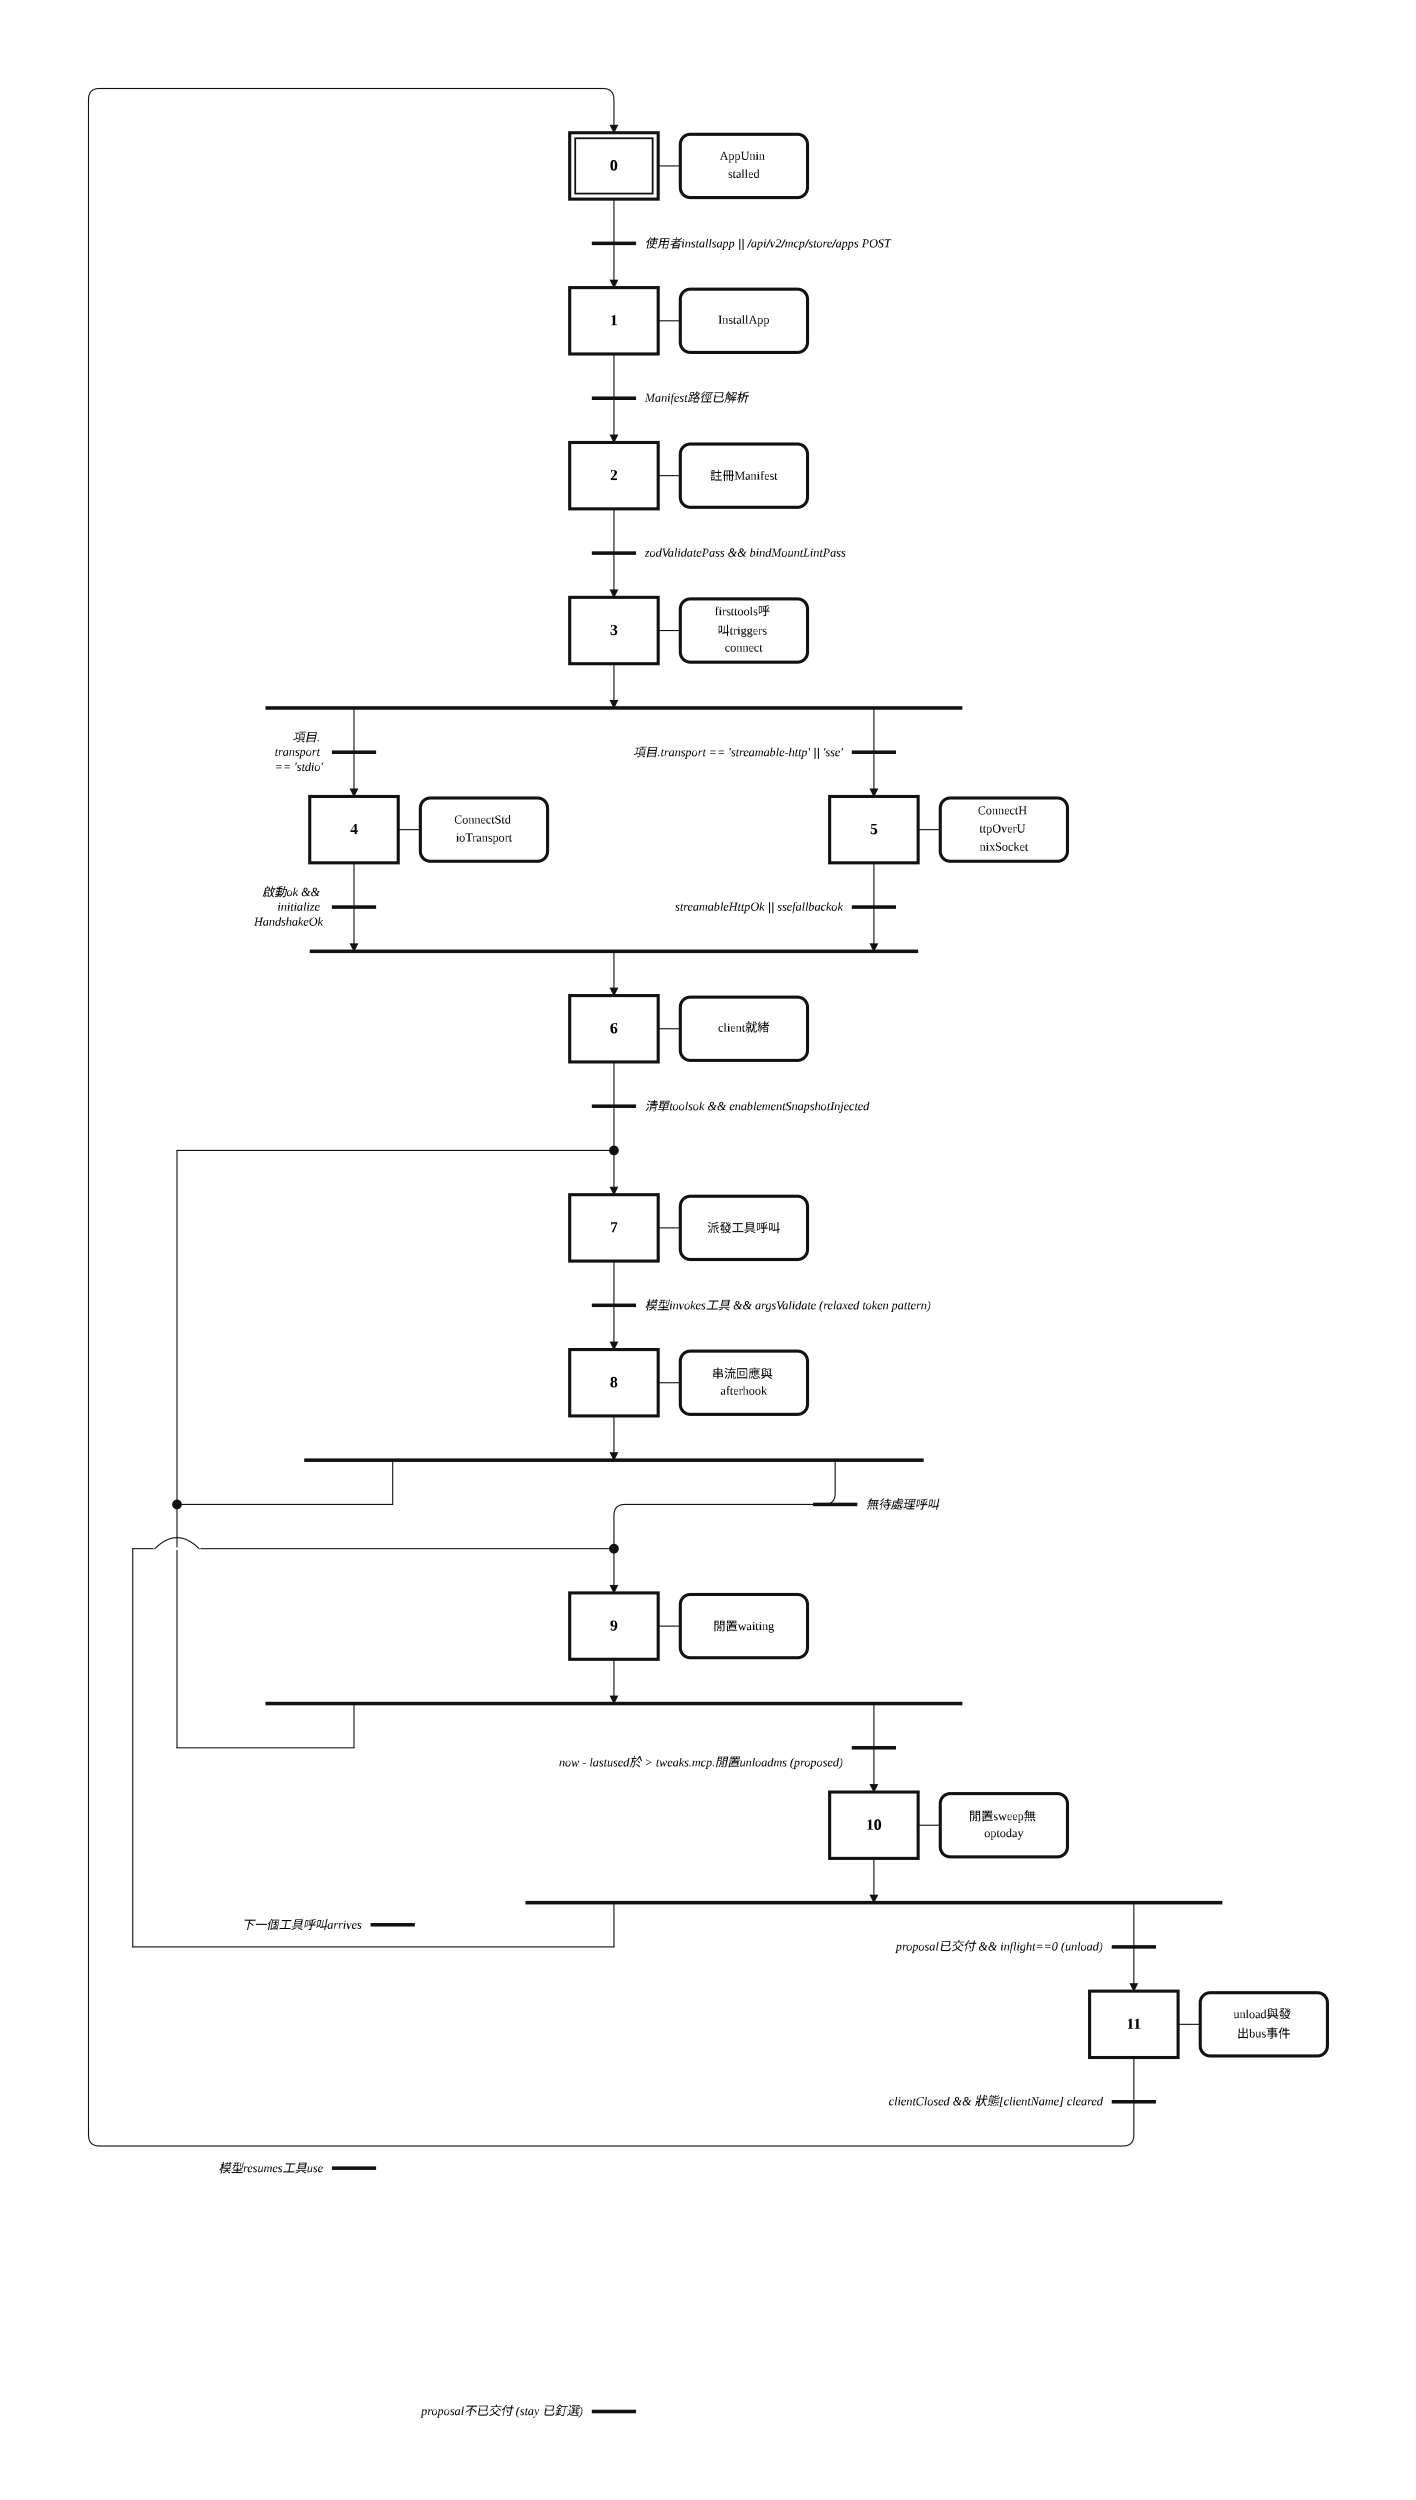
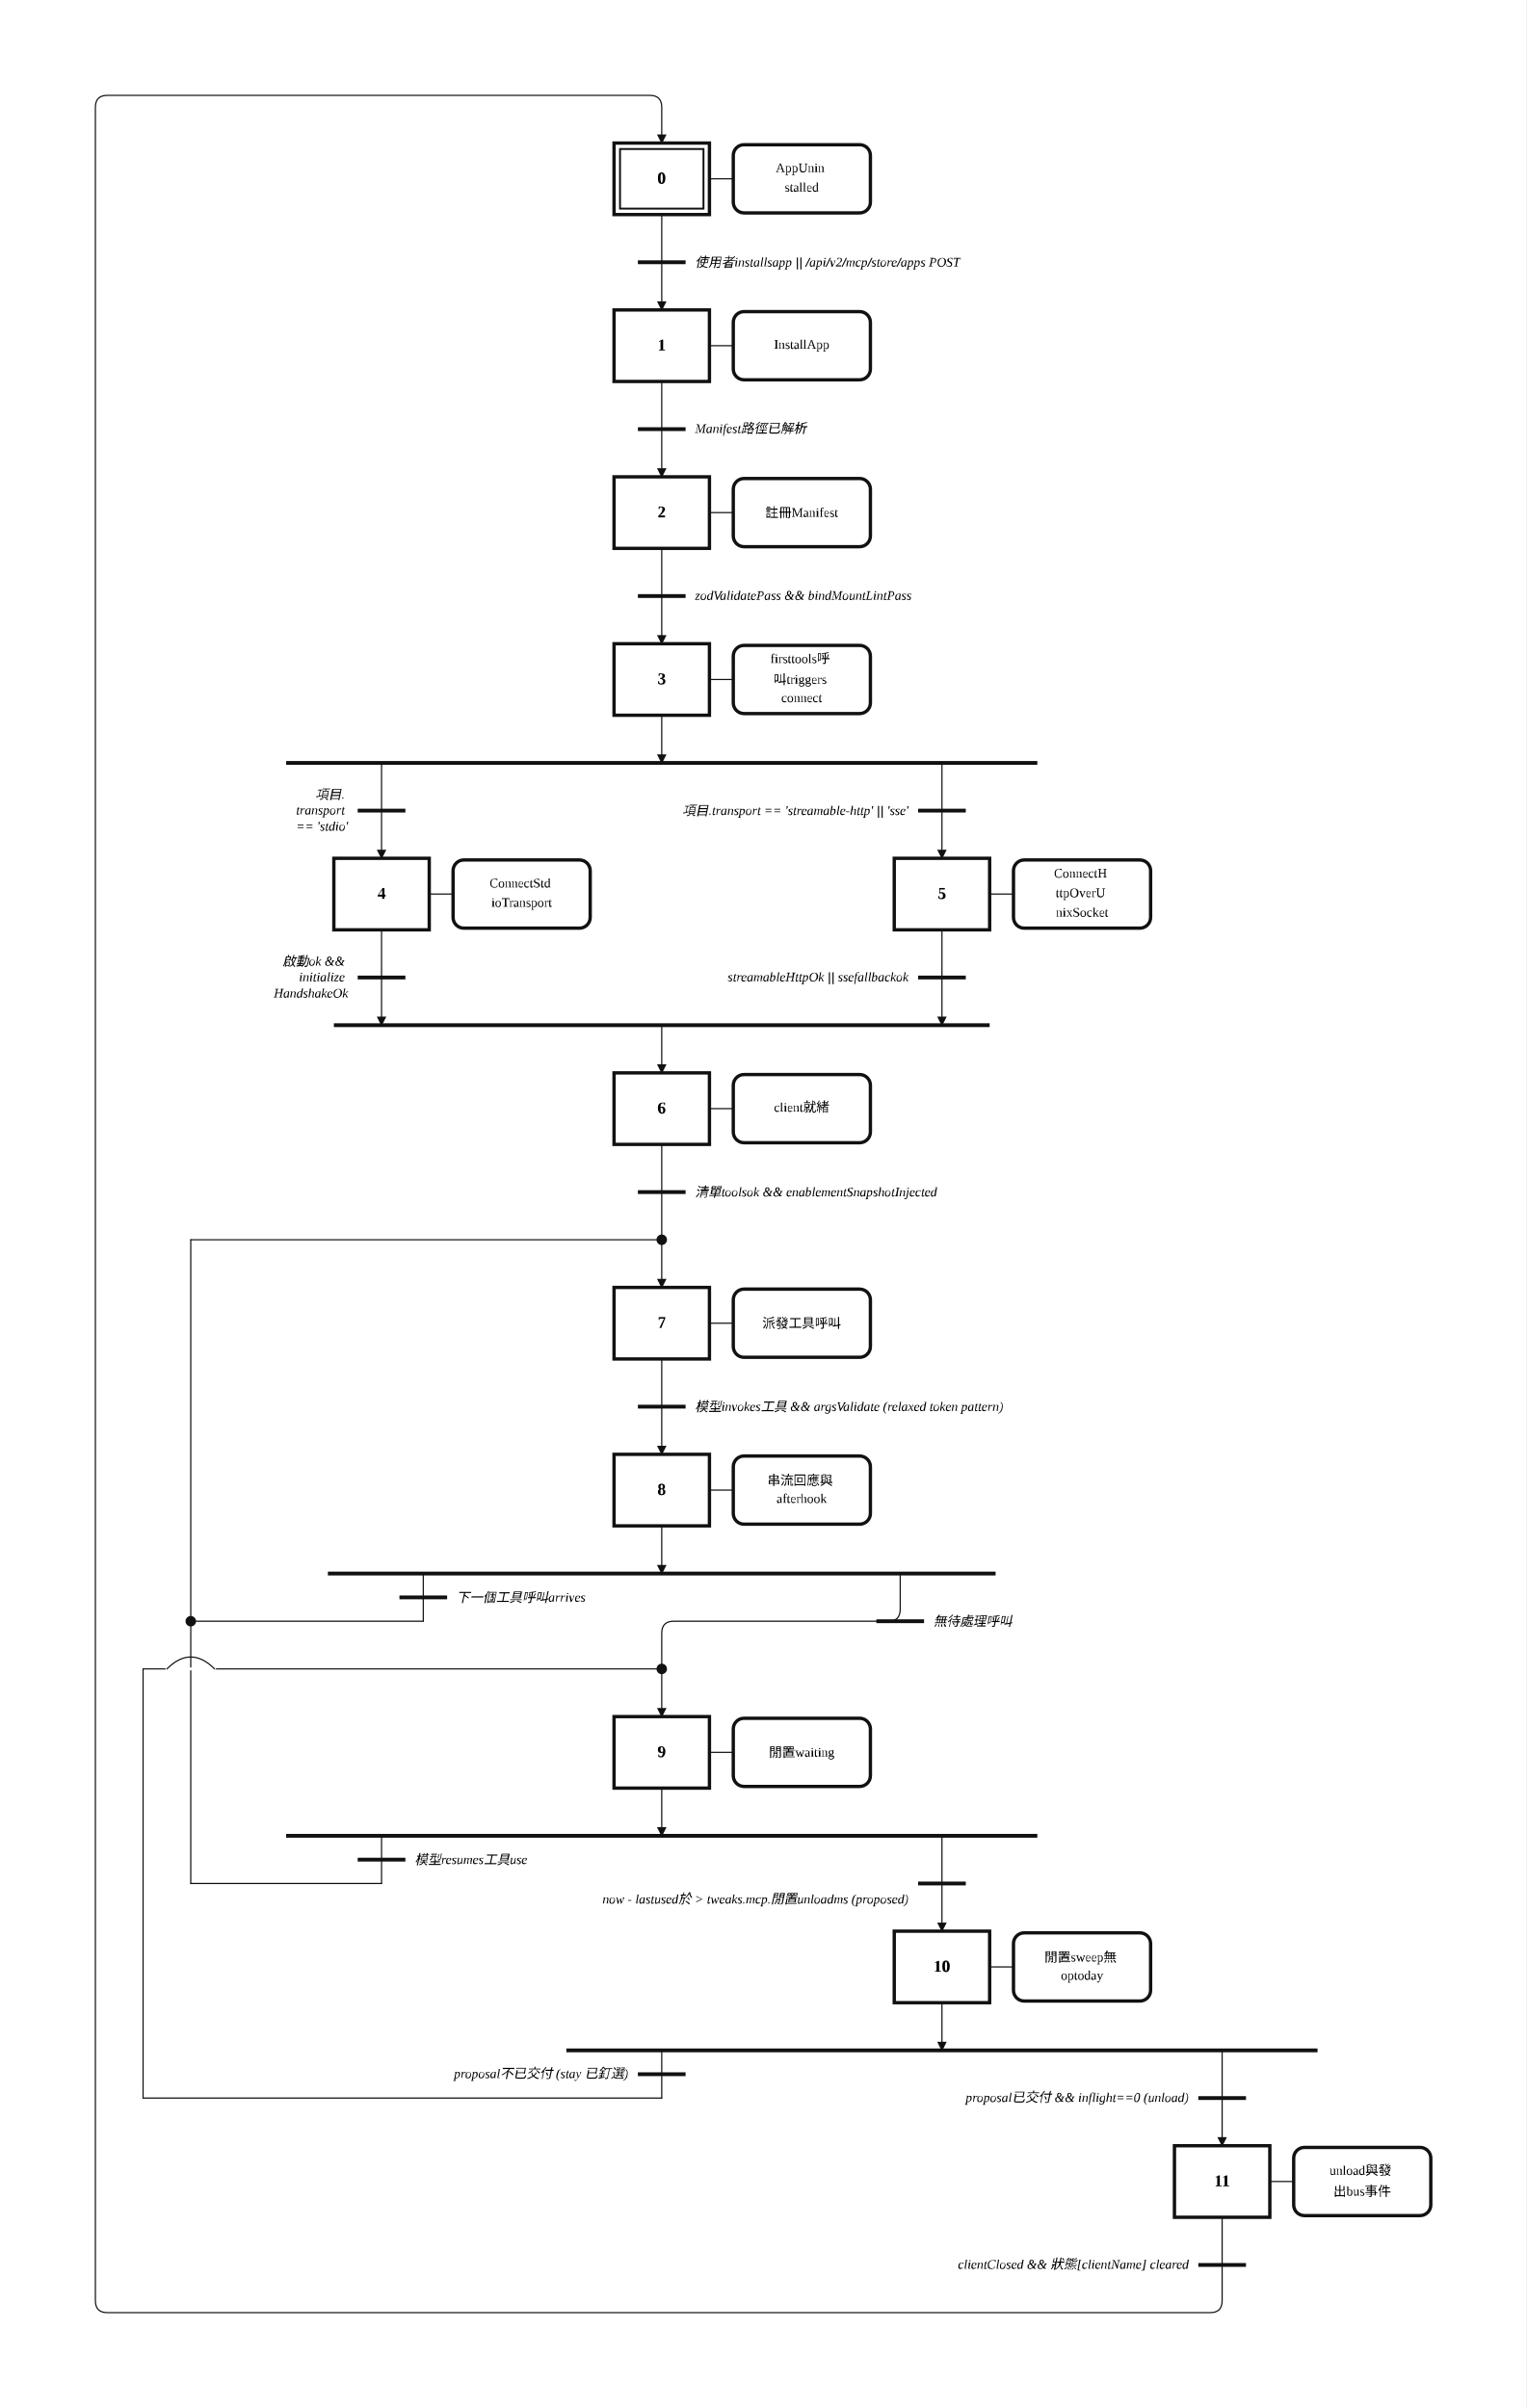
- <svg xmlns="http://www.w3.org/2000/svg" width="1280" height="2260" viewBox="-6.00 -2.00 64.00 113.00" role="img">
+ <svg xmlns="http://www.w3.org/2000/svg" width="1280" height="2020" viewBox="-6.00 -2.00 64.00 101.00" role="img">
  <style>
.step{fill:#fff;stroke:#111;stroke-width:.14}.step-inner{fill:none;stroke:#111;stroke-width:.08}
.action{fill:#fff;stroke:#111;stroke-width:.14}.gate{stroke:#111;stroke-width:.16}
.edge{fill:none;stroke:#111;stroke-width:.05;stroke-linecap:round;stroke-linejoin:round}.edge-arrow{marker-end:url(#arrow)}
.flyover-mask{stroke:#fff;stroke-width:.12;stroke-linecap:round}
.flyover{fill:none;stroke:#111;stroke-width:.05;stroke-linecap:round}
.junction{fill:#111;stroke:#111;stroke-width:0}.branch-junction{fill:#fff;stroke:#111;stroke-width:.08}
.assoc{stroke:#111;stroke-width:.05}.label{font:bold .7px 'Times New Roman', 'BiauKai', 'DFKai-SB', serif;text-anchor:middle;dominant-baseline:middle}
.action-label{font:.55px 'Times New Roman', 'BiauKai', 'DFKai-SB', serif;text-anchor:middle;dominant-baseline:middle}.gate-label{font:italic .55px 'Times New Roman', 'BiauKai', 'DFKai-SB', serif;text-anchor:start;dominant-baseline:middle}.gate-label-left{font:italic .55px 'Times New Roman', 'BiauKai', 'DFKai-SB', serif;text-anchor:end;dominant-baseline:middle}
</style>
  <defs>
    <marker id="arrow" markerWidth="0.4" markerHeight="0.4" refX="0.36" refY="0.2" orient="auto" markerUnits="userSpaceOnUse">
      <path d="M 0 0 L 0.4 0.2 L 0 0.4 z" fill="#111" />
    </marker>
  </defs>
-   <rect x="-6.00" y="-2.00" width="64.00" height="113.00" fill="white" />
+   <rect x="-6.00" y="-2.00" width="64.00" height="101.00" fill="white" />
  <path class="edge edge-arrow" d="M 21.75 48.00 L 21.75 52.00" />
  <path class="edge edge-arrow" d="M 31.75 64.00 L 31.75 65.50 Q 31.75 66.00 31.25 66.00 L 22.25 66.00 Q 21.75 66.00 21.75 66.50 L 21.75 70.00" />
  <path class="edge" d="M 21.75 7.00 L 21.75 9.00" />
  <path class="edge edge-arrow" d="M 21.75 9.00 L 21.75 11.00" />
  <path class="edge" d="M 21.75 14.00 L 21.75 16.00" />
  <path class="edge edge-arrow" d="M 21.75 16.00 L 21.75 18.00" />
  <path class="edge" d="M 21.75 21.00 L 21.75 23.00" />
  <path class="edge edge-arrow" d="M 21.75 23.00 L 21.75 25.00" />
  <path class="edge edge-arrow" d="M 21.75 28.00 L 21.75 30.00" />
  <path class="edge edge-arrow" d="M 10.00 30.00 L 10.00 34.00" />
  <path class="edge edge-arrow" d="M 33.50 30.00 L 33.50 34.00" />
  <path class="edge edge-arrow" d="M 10.00 37.00 L 10.00 41.00" />
  <path class="edge edge-arrow" d="M 21.75 41.00 L 21.75 43.00" />
  <path class="edge edge-arrow" d="M 33.50 37.00 L 33.50 41.00" />
  <path class="edge" d="M 21.75 46.00 L 21.75 48.00" />
  <path class="edge" d="M 21.75 55.00 L 21.75 57.00" />
  <path class="edge edge-arrow" d="M 21.75 57.00 L 21.75 59.00" />
  <path class="edge edge-arrow" d="M 21.75 62.00 L 21.75 64.00" />
  <path class="edge" d="M 11.75 64.00 L 11.75 66.00" />
  <path class="edge" d="M 11.75 66.00 L 2.00 66.00" />
  <path class="edge" d="M 2.00 66.00 L 2.00 50.00" />
  <path class="edge" d="M 2.00 50.00 L 21.75 50.00" />
  <path class="edge edge-arrow" d="M 21.75 73.00 L 21.75 75.00" />
  <path class="edge" d="M 10.00 75.00 L 10.00 77.00" />
  <path class="edge" d="M 10.00 77.00 L 2.00 77.00" />
  <path class="edge" d="M 2.00 77.00 L 2.00 66.00" />
  <path class="edge edge-arrow" d="M 33.50 75.00 L 33.50 79.00" />
  <path class="edge edge-arrow" d="M 33.50 82.00 L 33.50 84.00" />
  <path class="edge" d="M 21.75 84.00 L 21.75 86.00" />
  <path class="edge" d="M 21.75 86.00 L 0.00 86.00" />
  <path class="edge" d="M 0.00 86.00 L 0.00 68.00" />
  <path class="edge" d="M 0.00 68.00 L 21.75 68.00" />
  <path class="edge edge-arrow" d="M 45.25 84.00 L 45.25 88.00" />
  <path class="edge" d="M 45.25 91.00 L 45.25 93.00" />
  <path class="edge edge-arrow" d="M 45.25 93.00 L 45.25 94.50 Q 45.25 95.00 44.75 95.00 L -1.50 95.00 Q -2.00 95.00 -2.00 94.50 L -2.00 2.50 Q -2.00 2.00 -1.50 2.00 L 21.25 2.00 Q 21.75 2.00 21.75 2.50 L 21.75 4.00" />
  <rect class="step" x="19.75" y="4.00" width="4.00" height="3.00" />
  <rect class="step-inner" x="20.00" y="4.25" width="3.50" height="2.50" />
  <text class="label" x="21.75" y="5.50">0</text>
  <rect class="step" x="19.75" y="11.00" width="4.00" height="3.00" />
  <text class="label" x="21.75" y="12.50">1</text>
  <rect class="step" x="19.75" y="18.00" width="4.00" height="3.00" />
  <text class="label" x="21.75" y="19.50">2</text>
  <rect class="step" x="19.75" y="25.00" width="4.00" height="3.00" />
  <text class="label" x="21.75" y="26.50">3</text>
  <rect class="step" x="8.00" y="34.00" width="4.00" height="3.00" />
  <text class="label" x="10.00" y="35.50">4</text>
  <rect class="step" x="31.50" y="34.00" width="4.00" height="3.00" />
  <text class="label" x="33.50" y="35.50">5</text>
  <rect class="step" x="19.75" y="43.00" width="4.00" height="3.00" />
  <text class="label" x="21.75" y="44.50">6</text>
  <rect class="step" x="19.75" y="52.00" width="4.00" height="3.00" />
  <text class="label" x="21.75" y="53.50">7</text>
  <rect class="step" x="19.75" y="59.00" width="4.00" height="3.00" />
  <text class="label" x="21.75" y="60.50">8</text>
  <rect class="step" x="19.75" y="70.00" width="4.00" height="3.00" />
  <text class="label" x="21.75" y="71.50">9</text>
  <rect class="step" x="31.50" y="79.00" width="4.00" height="3.00" />
  <text class="label" x="33.50" y="80.50">10</text>
  <rect class="step" x="43.25" y="88.00" width="4.00" height="3.00" />
  <text class="label" x="45.25" y="89.50">11</text>
  <line class="assoc" x1="23.75" y1="5.50" x2="24.75" y2="5.50" />
  <rect class="action" x="24.75" y="4.07" width="5.75" height="2.86" rx="0.45" ry="0.45" />
  <text class="action-label" x="27.62" y="5.09">
    <tspan x="27.62" dy="0">AppUnin</tspan>
    <tspan x="27.62" dy="0.82">stalled</tspan>
  </text>
  <line class="assoc" x1="23.75" y1="12.50" x2="24.75" y2="12.50" />
  <rect class="action" x="24.75" y="11.07" width="5.75" height="2.86" rx="0.45" ry="0.45" />
  <text class="action-label" x="27.62" y="12.50">
    <tspan x="27.62" dy="0">InstallApp</tspan>
  </text>
  <line class="assoc" x1="23.75" y1="19.50" x2="24.75" y2="19.50" />
  <rect class="action" x="24.75" y="18.07" width="5.75" height="2.86" rx="0.45" ry="0.45" />
  <text class="action-label" x="27.62" y="19.50">
    <tspan x="27.62" dy="0">註冊Manifest</tspan>
  </text>
  <line class="assoc" x1="23.75" y1="26.50" x2="24.75" y2="26.50" />
  <rect class="action" x="24.75" y="25.07" width="5.75" height="2.86" rx="0.45" ry="0.45" />
  <text class="action-label" x="27.62" y="25.68">
    <tspan x="27.62" dy="0">firsttools呼</tspan>
    <tspan x="27.62" dy="0.82">叫triggers</tspan>
    <tspan x="27.62" dy="0.82">connect</tspan>
  </text>
  <line class="assoc" x1="12.00" y1="35.50" x2="13.00" y2="35.50" />
  <rect class="action" x="13.00" y="34.07" width="5.75" height="2.86" rx="0.45" ry="0.45" />
  <text class="action-label" x="15.88" y="35.09">
    <tspan x="15.88" dy="0">ConnectStd</tspan>
    <tspan x="15.88" dy="0.82">ioTransport</tspan>
  </text>
  <line class="assoc" x1="35.50" y1="35.50" x2="36.50" y2="35.50" />
  <rect class="action" x="36.50" y="34.07" width="5.75" height="2.86" rx="0.45" ry="0.45" />
  <text class="action-label" x="39.38" y="34.68">
    <tspan x="39.38" dy="0">ConnectH</tspan>
    <tspan x="39.38" dy="0.82">ttpOverU</tspan>
    <tspan x="39.38" dy="0.82">nixSocket</tspan>
  </text>
  <line class="assoc" x1="23.75" y1="44.50" x2="24.75" y2="44.50" />
  <rect class="action" x="24.75" y="43.07" width="5.75" height="2.86" rx="0.45" ry="0.45" />
  <text class="action-label" x="27.62" y="44.50">
    <tspan x="27.62" dy="0">client就緒</tspan>
  </text>
  <line class="assoc" x1="23.75" y1="53.50" x2="24.75" y2="53.50" />
  <rect class="action" x="24.75" y="52.07" width="5.75" height="2.86" rx="0.45" ry="0.45" />
  <text class="action-label" x="27.62" y="53.50">
    <tspan x="27.62" dy="0">派發工具呼叫</tspan>
  </text>
  <line class="assoc" x1="23.75" y1="60.50" x2="24.75" y2="60.50" />
  <rect class="action" x="24.75" y="59.07" width="5.75" height="2.86" rx="0.45" ry="0.45" />
  <text class="action-label" x="27.62" y="60.09">
    <tspan x="27.62" dy="0">串流回應與</tspan>
    <tspan x="27.62" dy="0.82">afterhook</tspan>
  </text>
  <line class="assoc" x1="23.75" y1="71.50" x2="24.75" y2="71.50" />
  <rect class="action" x="24.75" y="70.07" width="5.75" height="2.86" rx="0.45" ry="0.45" />
  <text class="action-label" x="27.62" y="71.50">
    <tspan x="27.62" dy="0">閒置waiting</tspan>
  </text>
  <line class="assoc" x1="35.50" y1="80.50" x2="36.50" y2="80.50" />
  <rect class="action" x="36.50" y="79.07" width="5.75" height="2.86" rx="0.45" ry="0.45" />
  <text class="action-label" x="39.38" y="80.09">
    <tspan x="39.38" dy="0">閒置sweep無</tspan>
    <tspan x="39.38" dy="0.82">optoday</tspan>
  </text>
  <line class="assoc" x1="47.25" y1="89.50" x2="48.25" y2="89.50" />
  <rect class="action" x="48.25" y="88.07" width="5.75" height="2.86" rx="0.45" ry="0.45" />
  <text class="action-label" x="51.12" y="89.09">
    <tspan x="51.12" dy="0">unload與發</tspan>
    <tspan x="51.12" dy="0.82">出bus事件</tspan>
  </text>
  <line class="gate" x1="20.75" y1="9.00" x2="22.75" y2="9.00" />
  <text class="gate-label" x="23.15" y="9.00">
    <tspan x="23.15" dy="0">使用者installsapp || /api/v2/mcp/store/apps POST</tspan>
  </text>
  <line class="gate" x1="20.75" y1="16.00" x2="22.75" y2="16.00" />
  <text class="gate-label" x="23.15" y="16.00">
    <tspan x="23.15" dy="0">Manifest路徑已解析</tspan>
  </text>
  <line class="gate" x1="20.75" y1="23.00" x2="22.75" y2="23.00" />
  <text class="gate-label" x="23.15" y="23.00">
    <tspan x="23.15" dy="0">zodValidatePass &amp;&amp; bindMountLintPass</tspan>
  </text>
  <line class="gate" x1="6.00" y1="30.00" x2="37.50" y2="30.00" />
  <line class="gate" x1="8.00" y1="41.00" x2="35.50" y2="41.00" />
  <line class="gate" x1="20.75" y1="48.00" x2="22.75" y2="48.00" />
  <text class="gate-label" x="23.15" y="48.00">
    <tspan x="23.15" dy="0">清單toolsok &amp;&amp; enablementSnapshotInjected</tspan>
  </text>
  <line class="gate" x1="20.75" y1="57.00" x2="22.75" y2="57.00" />
  <text class="gate-label" x="23.15" y="57.00">
    <tspan x="23.15" dy="0">模型invokes工具 &amp;&amp; argsValidate (relaxed token pattern)</tspan>
  </text>
  <line class="gate" x1="7.75" y1="64.00" x2="35.75" y2="64.00" />
  <line class="gate" x1="6.00" y1="75.00" x2="37.50" y2="75.00" />
  <line class="gate" x1="17.75" y1="84.00" x2="49.25" y2="84.00" />
  <line class="gate" x1="44.25" y1="93.00" x2="46.25" y2="93.00" />
  <text class="gate-label-left" x="43.85" y="93.00">
    <tspan x="43.85" dy="0">clientClosed &amp;&amp; 狀態[clientName] cleared</tspan>
  </text>
  <line class="gate" x1="9.00" y1="32.00" x2="11.00" y2="32.00" />
  <text class="gate-label-left" x="8.60" y="31.32">
    <tspan x="8.60" dy="0">項目.</tspan>
    <tspan x="8.60" dy="0.68">transport</tspan>
    <tspan x="8.60" dy="0.68">== 'stdio'</tspan>
  </text>
  <line class="gate" x1="32.50" y1="32.00" x2="34.50" y2="32.00" />
  <text class="gate-label-left" x="32.10" y="32.00">
    <tspan x="32.10" dy="0">項目.transport == 'streamable-http' || 'sse'</tspan>
  </text>
  <line class="gate" x1="9.00" y1="39.00" x2="11.00" y2="39.00" />
  <text class="gate-label-left" x="8.60" y="38.32">
    <tspan x="8.60" dy="0">啟動ok &amp;&amp;</tspan>
    <tspan x="8.60" dy="0.68">initialize</tspan>
    <tspan x="8.60" dy="0.68">HandshakeOk</tspan>
  </text>
  <line class="gate" x1="32.50" y1="39.00" x2="34.50" y2="39.00" />
  <text class="gate-label-left" x="32.10" y="39.00">
    <tspan x="32.10" dy="0">streamableHttpOk || ssefallbackok</tspan>
  </text>
-   <line class="gate" x1="10.75" y1="85.00" x2="12.75" y2="85.00" />
-   <text class="gate-label-left" x="10.35" y="85.00">
-     <tspan x="10.35" dy="0">下一個工具呼叫arrives</tspan>
+   <line class="gate" x1="10.75" y1="65.00" x2="12.75" y2="65.00" />
+   <text class="gate-label" x="13.15" y="65.00">
+     <tspan x="13.15" dy="0">下一個工具呼叫arrives</tspan>
  </text>
  <line class="gate" x1="30.75" y1="66.00" x2="32.75" y2="66.00" />
  <text class="gate-label" x="33.15" y="66.00">
    <tspan x="33.15" dy="0">無待處理呼叫</tspan>
  </text>
-   <line class="gate" x1="9.00" y1="96.00" x2="11.00" y2="96.00" />
-   <text class="gate-label-left" x="8.60" y="96.00">
-     <tspan x="8.60" dy="0">模型resumes工具use</tspan>
+   <line class="gate" x1="9.00" y1="76.00" x2="11.00" y2="76.00" />
+   <text class="gate-label" x="11.40" y="76.00">
+     <tspan x="11.40" dy="0">模型resumes工具use</tspan>
  </text>
  <line class="gate" x1="32.50" y1="77.00" x2="34.50" y2="77.00" />
  <text class="gate-label-left" x="32.10" y="77.68">
    <tspan x="32.10" dy="0">now - lastused於 &gt; tweaks.mcp.閒置unloadms (proposed)</tspan>
  </text>
-   <line class="gate" x1="20.75" y1="107.00" x2="22.75" y2="107.00" />
-   <text class="gate-label-left" x="20.35" y="107.00">
+   <line class="gate" x1="20.75" y1="85.00" x2="22.75" y2="85.00" />
+   <text class="gate-label-left" x="20.35" y="85.00">
    <tspan x="20.35" dy="0">proposal不已交付 (stay 已釘選)</tspan>
  </text>
  <line class="gate" x1="44.25" y1="86.00" x2="46.25" y2="86.00" />
  <text class="gate-label-left" x="43.85" y="86.00">
    <tspan x="43.85" dy="0">proposal已交付 &amp;&amp; inflight==0 (unload)</tspan>
  </text>
  <line class="flyover-mask" x1="1.00" y1="68.00" x2="3.00" y2="68.00" />
  <path class="flyover" d="M 1.00 68.00 Q 2.00 67.00 3.00 68.00" />
  <circle class="junction" cx="21.75" cy="50.00" r="0.22" />
  <circle class="junction" cx="21.75" cy="68.00" r="0.22" />
  <circle class="junction" cx="2.00" cy="66.00" r="0.22" />
</svg>
